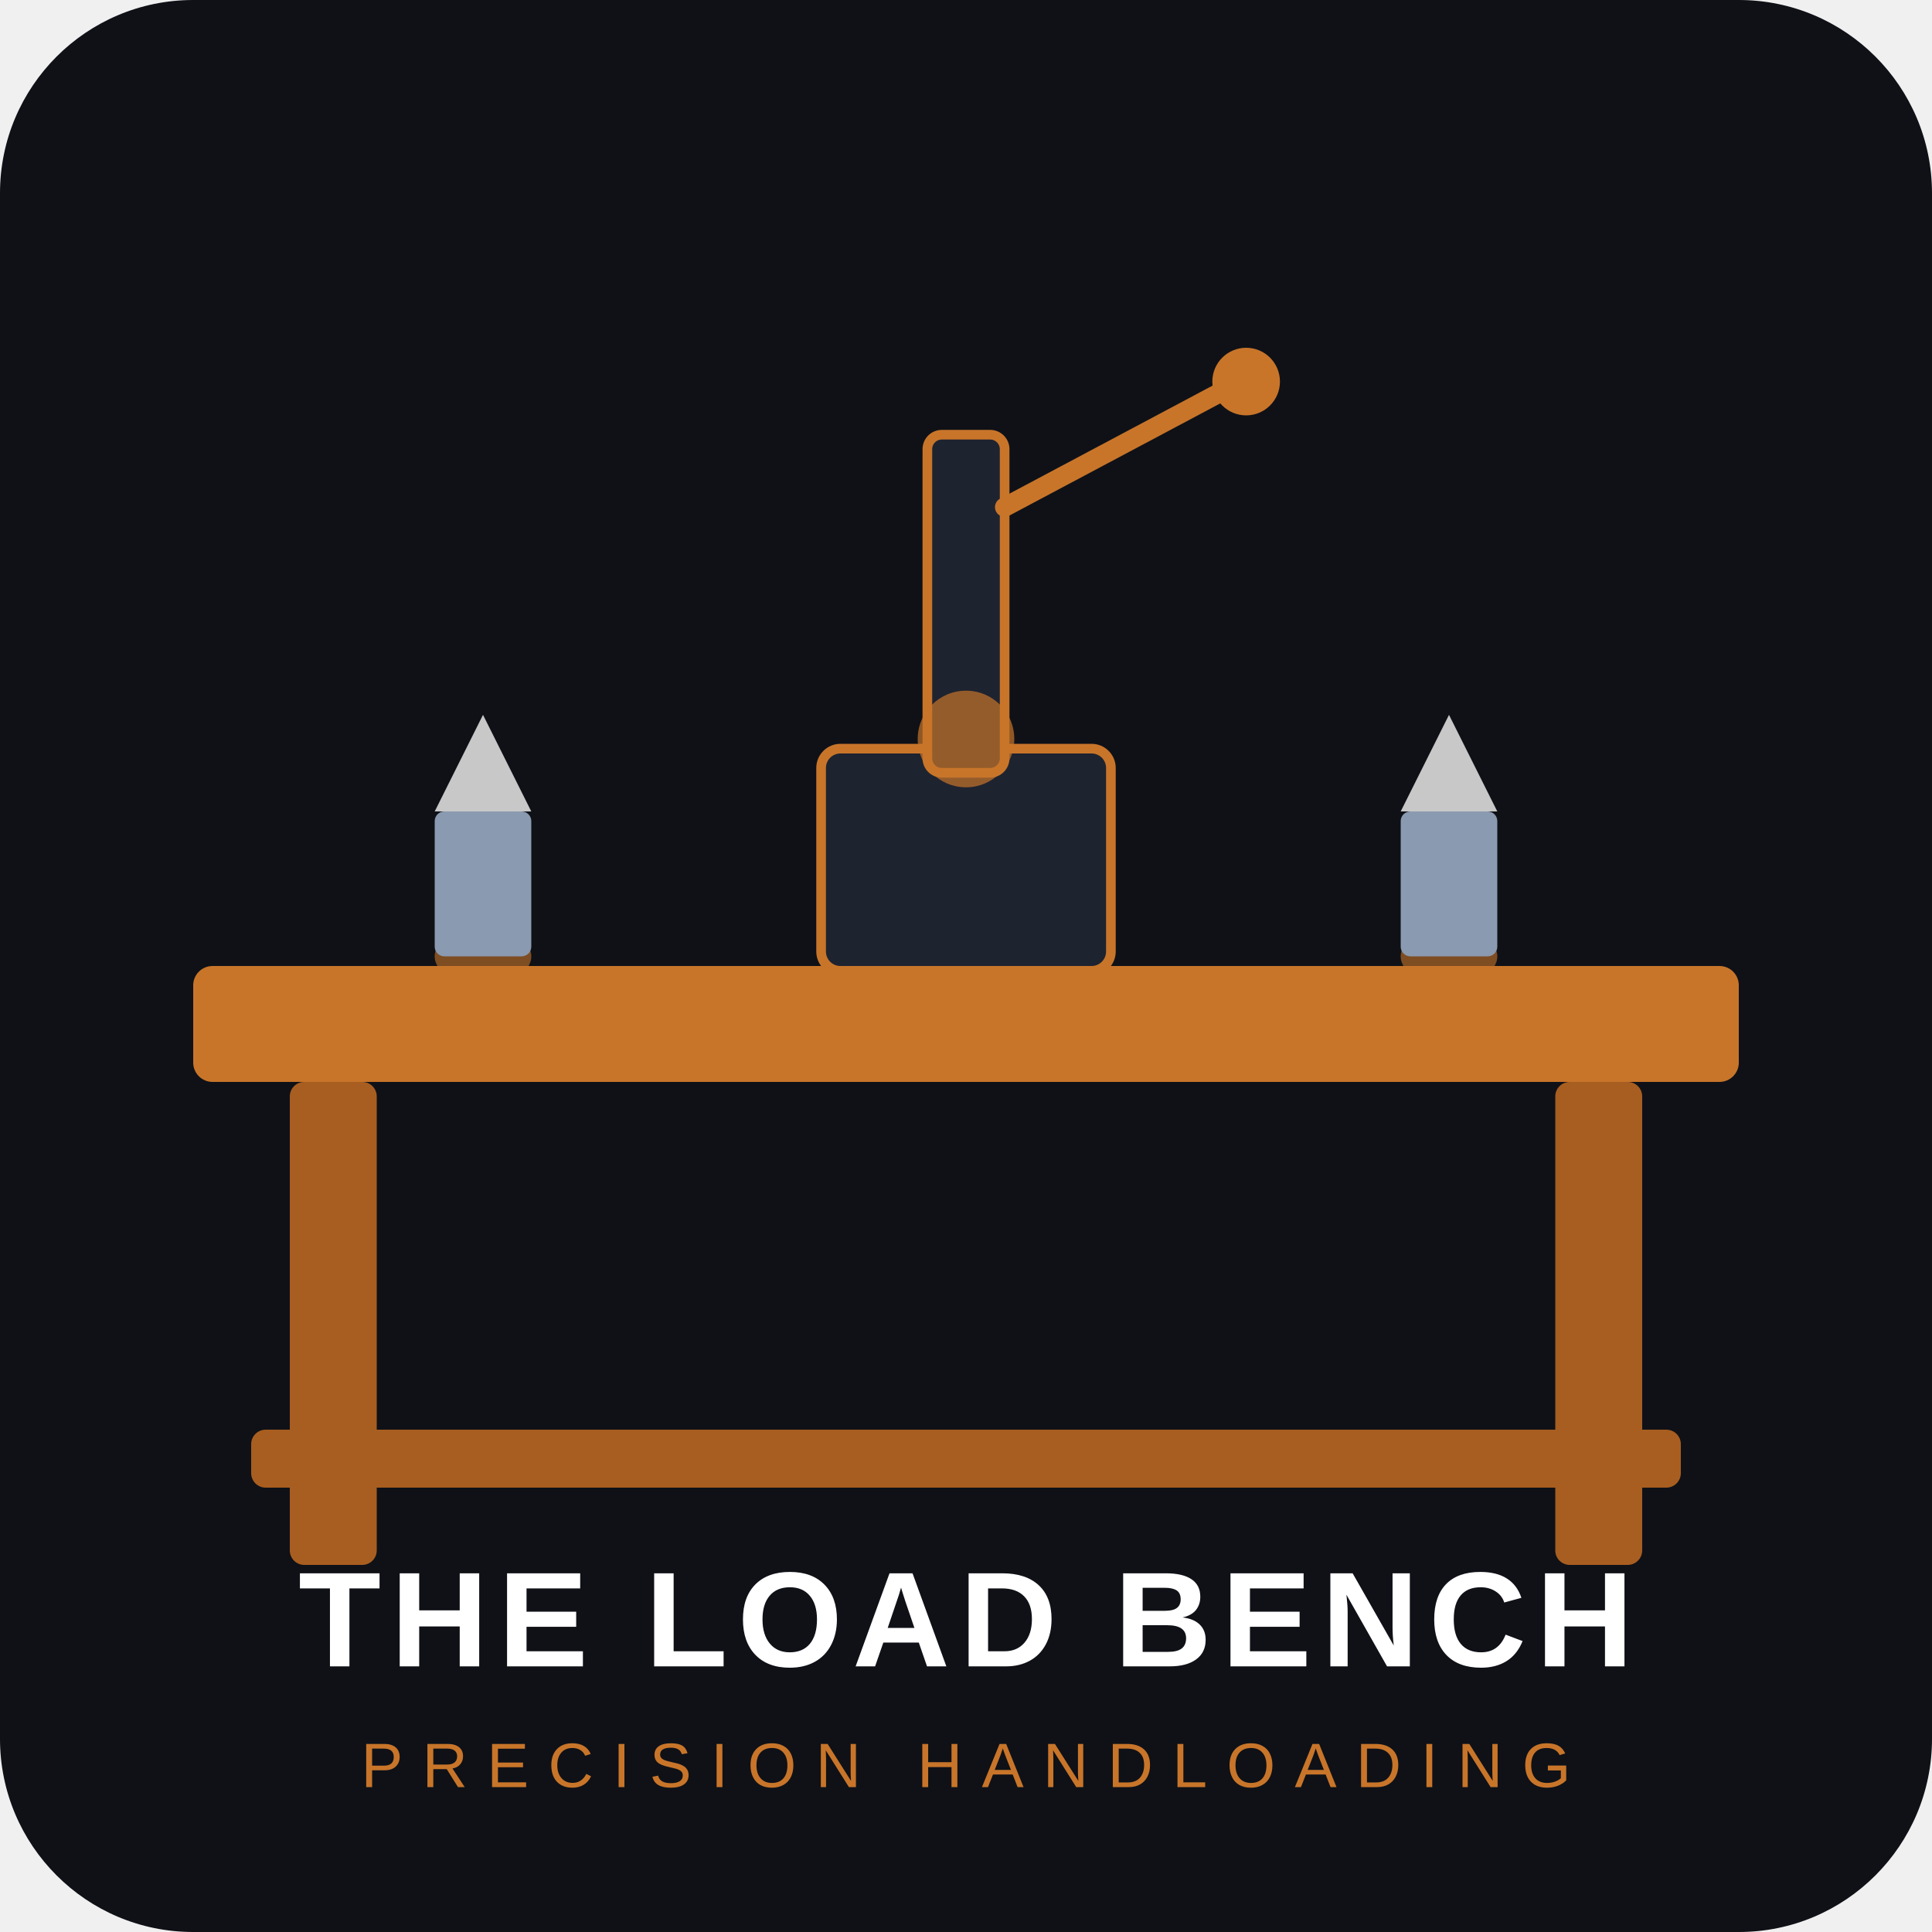
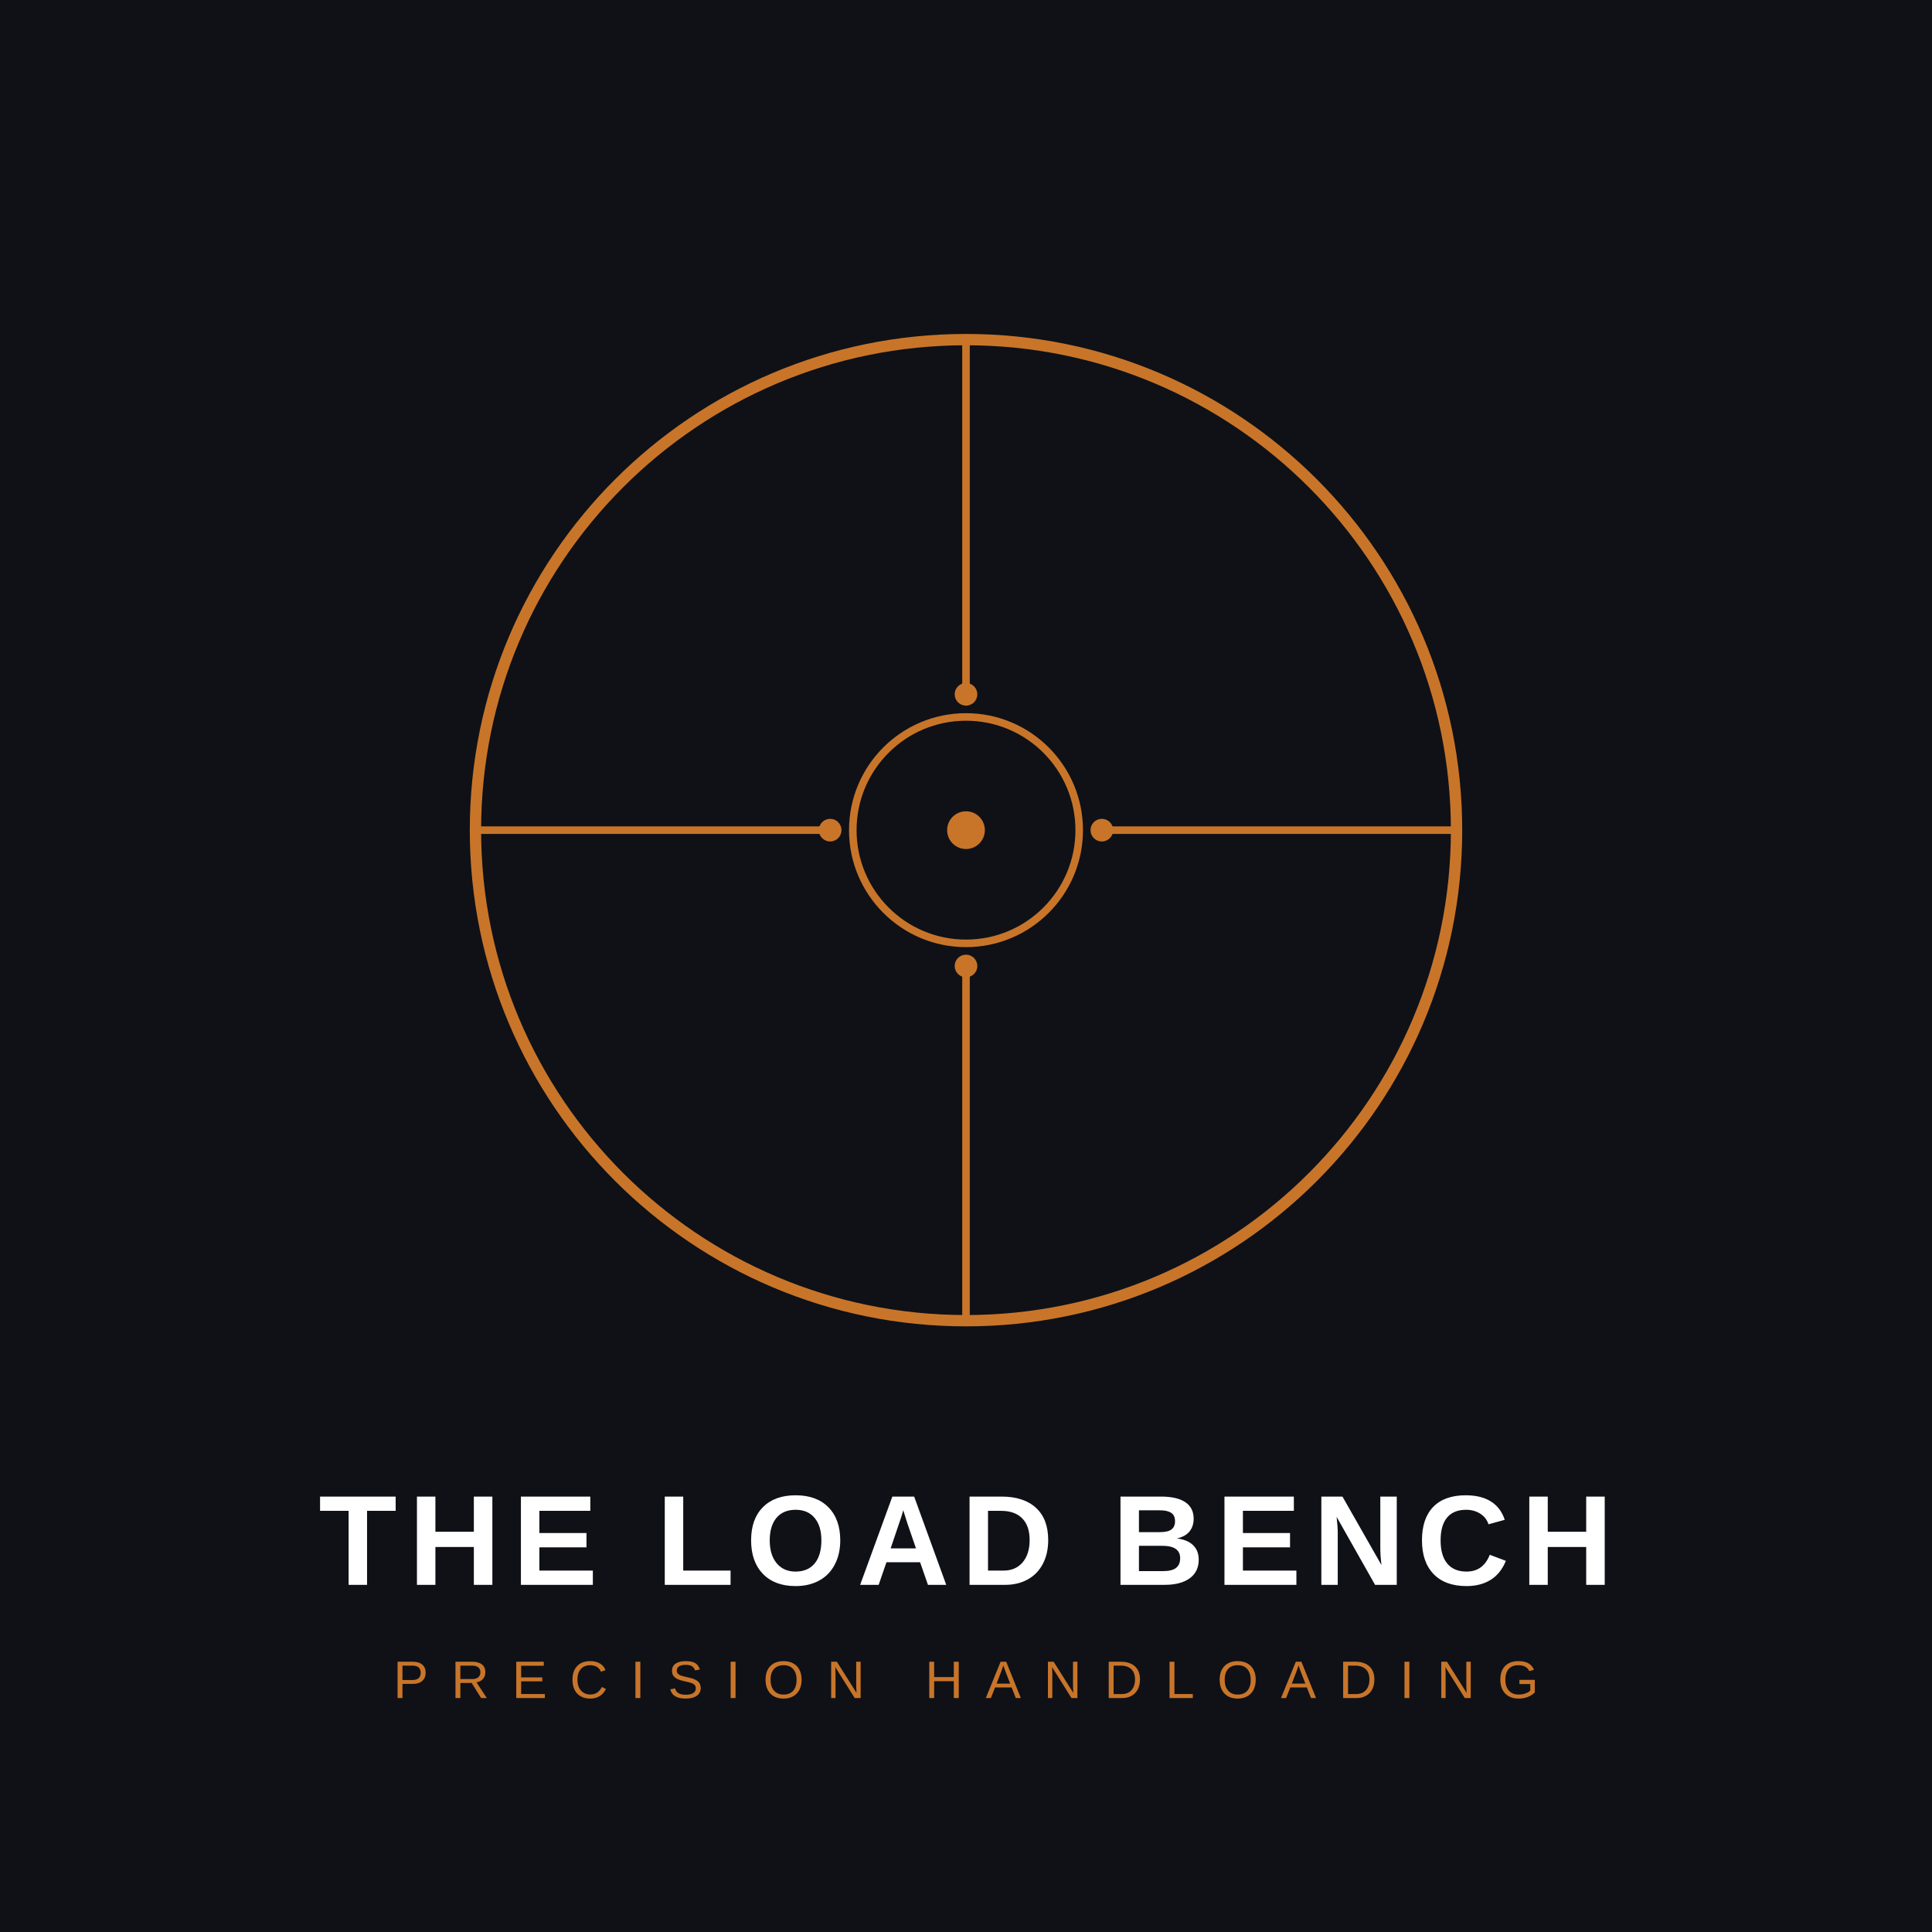
- <svg xmlns="http://www.w3.org/2000/svg" viewBox="0 0 400 400" width="400" height="400">
-   <rect width="400" height="400" fill="#0f1117" rx="40" />
-   <rect x="40" y="200" width="320" height="24" fill="#c8752a" rx="4" />
-   <rect x="60" y="224" width="18" height="100" fill="#a85e20" rx="3" />
-   <rect x="322" y="224" width="18" height="100" fill="#a85e20" rx="3" />
-   <rect x="52" y="296" width="296" height="12" fill="#a85e20" rx="3" />
-   <rect x="170" y="155" width="60" height="46" fill="#1e2330" rx="4" stroke="#c8752a" stroke-width="2" />
-   <rect x="192" y="90" width="16" height="70" fill="#1e2330" rx="3" stroke="#c8752a" stroke-width="2" />
-   <line x1="208" y1="105" x2="255" y2="80" stroke="#c8752a" stroke-width="4" stroke-linecap="round" />
-   <circle cx="258" cy="79" r="7" fill="#c8752a" />
-   <circle cx="200" cy="153" r="10" fill="#c8752a" opacity="0.7" />
-   <ellipse cx="100" cy="198" rx="10" ry="6" fill="#c8752a" opacity="0.6" />
-   <rect x="90" y="168" width="20" height="30" fill="#8a9ab0" rx="2" />
-   <polygon points="90,168 110,168 100,148" fill="#c8c8c8" />
-   <ellipse cx="300" cy="198" rx="10" ry="6" fill="#c8752a" opacity="0.6" />
-   <rect x="290" y="168" width="20" height="30" fill="#8a9ab0" rx="2" />
-   <polygon points="290,168 310,168 300,148" fill="#c8c8c8" />
-   <text x="200" y="345" font-family="'Arial Black', Arial, sans-serif" font-weight="900" font-size="28" fill="#ffffff" text-anchor="middle" letter-spacing="2">THE LOAD BENCH</text>
-   <text x="200" y="370" font-family="Arial, sans-serif" font-weight="400" font-size="13" fill="#c8752a" text-anchor="middle" letter-spacing="4">PRECISION HANDLOADING</text>
+ <svg xmlns="http://www.w3.org/2000/svg" viewBox="0 0 512 512" width="512" height="512">
+   <rect width="512" height="512" fill="#0f1117" />
+   <circle cx="256" cy="220" r="130" fill="none" stroke="#c8752a" stroke-width="3" />
+   <circle cx="256" cy="220" r="30" fill="none" stroke="#c8752a" stroke-width="2" />
+   <circle cx="256" cy="220" r="5" fill="#c8752a" />
+   <line x1="126" y1="220" x2="218" y2="220" stroke="#c8752a" stroke-width="2" />
+   <line x1="294" y1="220" x2="386" y2="220" stroke="#c8752a" stroke-width="2" />
+   <line x1="256" y1="90" x2="256" y2="182" stroke="#c8752a" stroke-width="2" />
+   <line x1="256" y1="258" x2="256" y2="350" stroke="#c8752a" stroke-width="2" />
+   <circle cx="220" cy="220" r="3" fill="#c8752a" />
+   <circle cx="292" cy="220" r="3" fill="#c8752a" />
+   <circle cx="256" cy="184" r="3" fill="#c8752a" />
+   <circle cx="256" cy="256" r="3" fill="#c8752a" />
+   <text x="256" y="420" font-family="'Arial Black', Arial, sans-serif" font-weight="900" font-size="34" fill="#ffffff" text-anchor="middle" letter-spacing="3">THE LOAD BENCH</text>
+   <text x="256" y="450" font-family="Arial, sans-serif" font-size="14" fill="#c8752a" text-anchor="middle" letter-spacing="6">PRECISION HANDLOADING</text>
</svg>
